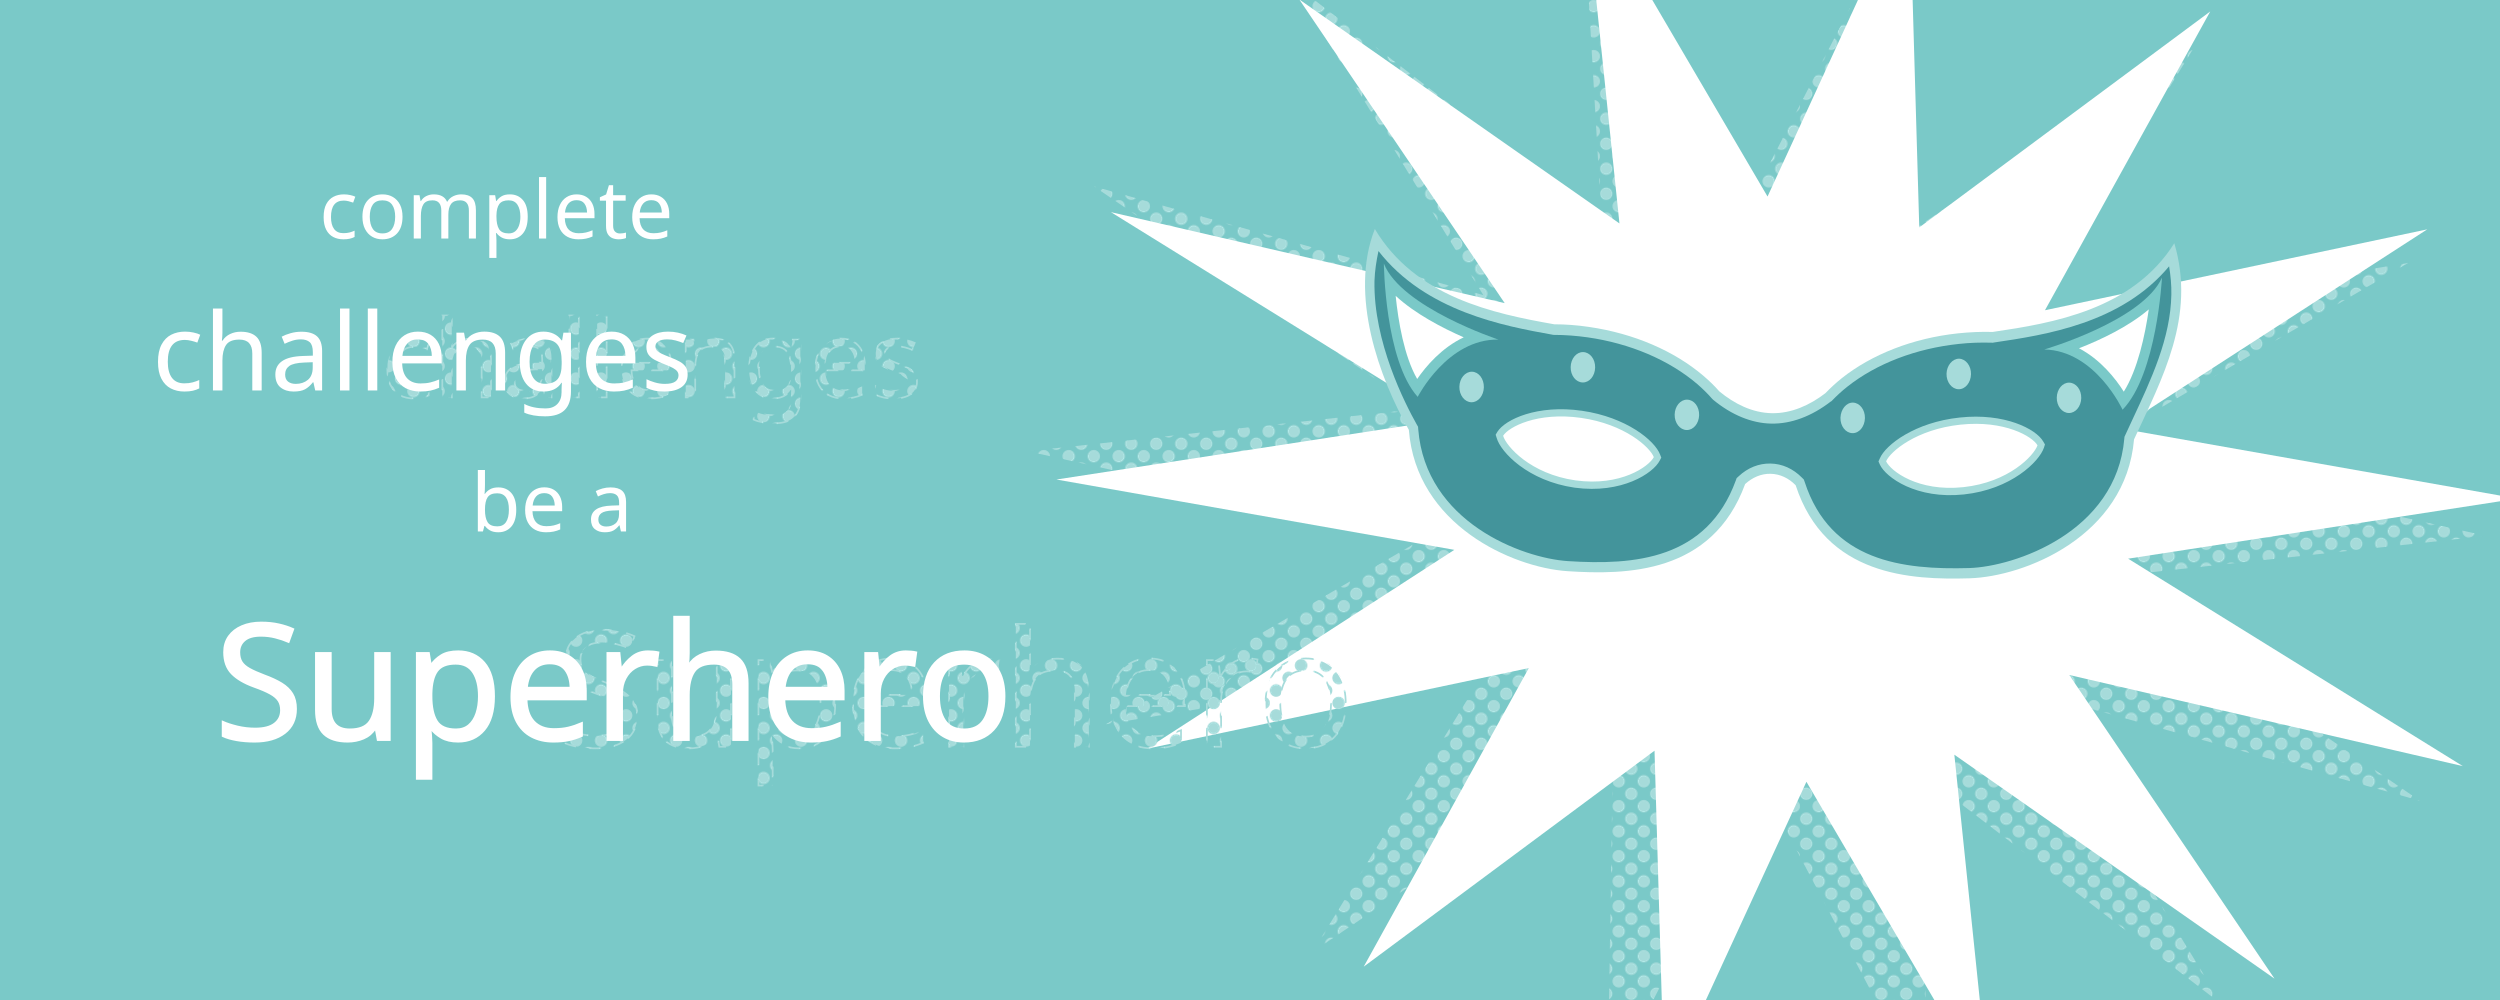
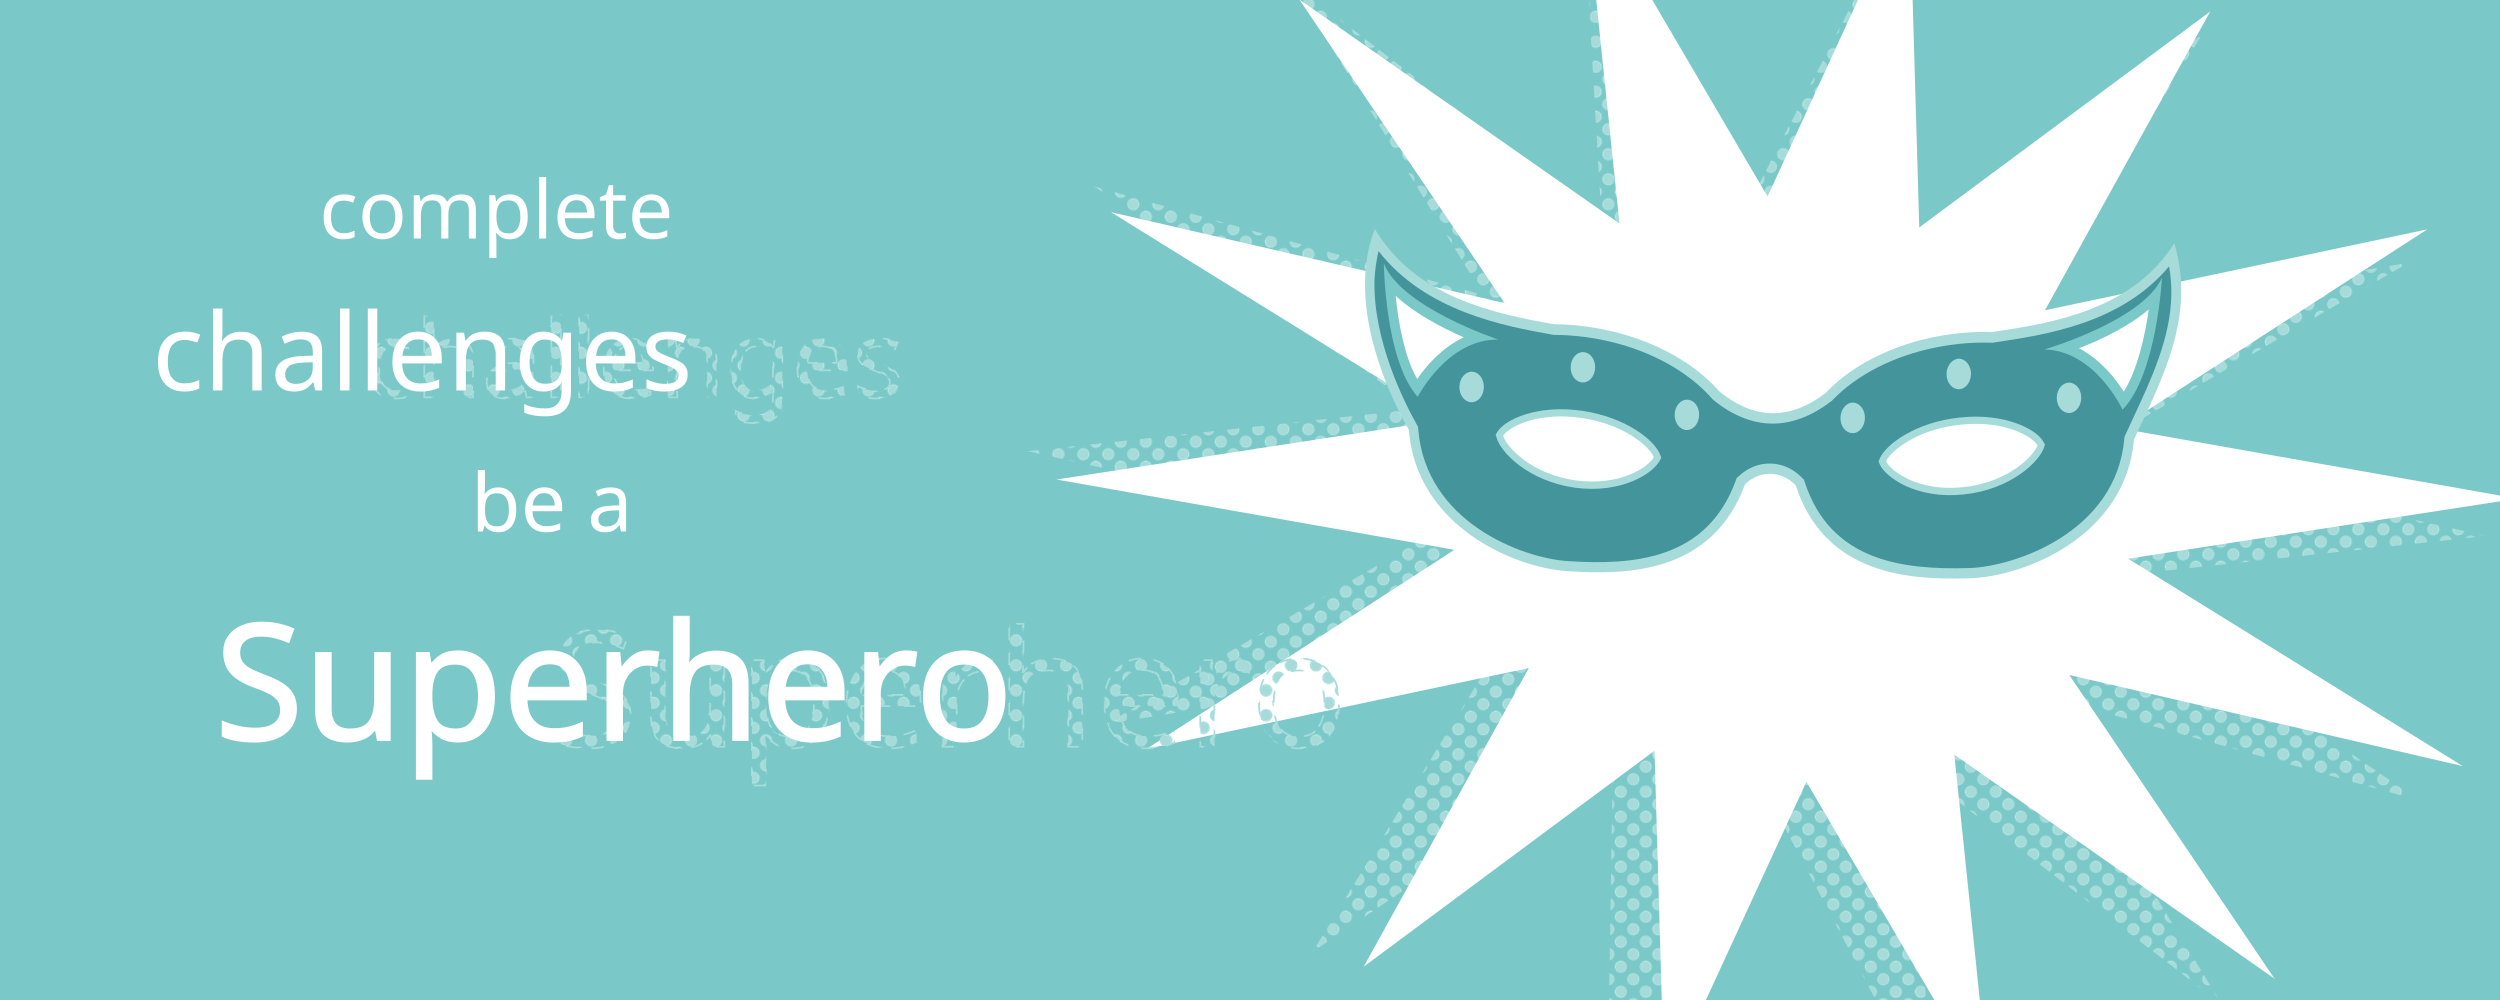
- <svg xmlns="http://www.w3.org/2000/svg" xmlns:xlink="http://www.w3.org/1999/xlink" version="1.1" id="Layer_1" x="0px" y="0px" viewBox="0 0 1440 576" enable-background="new 0 0 1440 576" xml:space="preserve">
-   <pattern y="576" width="28.8" height="28.8" patternUnits="userSpaceOnUse" id="SVGID_1_" viewBox="3.6 -32.4 28.8 28.8" overflow="visible">
-     <g>
-       <polygon fill="none" points="3.6,-3.6 32.4,-3.6 32.4,-32.4 3.6,-32.4   " />
-       <g>
-         <polygon fill="none" points="3.6,-3.6 32.4,-3.6 32.4,-32.4 3.6,-32.4    " />
-         <path fill="#A6DBDA" d="M32.4,0c2,0,3.6-1.6,3.6-3.6s-1.6-3.6-3.6-3.6s-3.6,1.6-3.6,3.6C28.8-1.6,30.4,0,32.4,0z" />
-         <path fill="#A6DBDA" d="M18,0c2,0,3.6-1.6,3.6-3.6S20-7.2,18-7.2s-3.6,1.6-3.6,3.6S16,0,18,0z" />
-         <path fill="#A6DBDA" d="M32.4-14.4c2,0,3.6-1.6,3.6-3.6s-1.6-3.6-3.6-3.6S28.8-20,28.8-18S30.4-14.4,32.4-14.4z" />
-         <path fill="#A6DBDA" d="M18-14.4c2,0,3.6-1.6,3.6-3.6S20-21.6,18-21.6S14.4-20,14.4-18S16-14.4,18-14.4z" />
-         <path fill="#A6DBDA" d="M10.8-7.2c2,0,3.6-1.6,3.6-3.6s-1.6-3.6-3.6-3.6s-3.6,1.6-3.6,3.6C7.2-8.8,8.8-7.2,10.8-7.2z" />
-         <path fill="#A6DBDA" d="M25.2-7.2c2,0,3.6-1.6,3.6-3.6s-1.6-3.6-3.6-3.6s-3.6,1.6-3.6,3.6S23.2-7.2,25.2-7.2z" />
-         <path fill="#A6DBDA" d="M10.8-21.6c2,0,3.6-1.6,3.6-3.6s-1.6-3.6-3.6-3.6s-3.6,1.6-3.6,3.6C7.2-23.2,8.8-21.6,10.8-21.6z" />
-         <path fill="#A6DBDA" d="M25.2-21.6c2,0,3.6-1.6,3.6-3.6s-1.6-3.6-3.6-3.6s-3.6,1.6-3.6,3.6S23.2-21.6,25.2-21.6z" />
-         <path fill="#A6DBDA" d="M3.6,0c2,0,3.6-1.6,3.6-3.6S5.6-7.2,3.6-7.2S0-5.6,0-3.6S1.6,0,3.6,0z" />
-         <path fill="#A6DBDA" d="M3.6-14.4c2,0,3.6-1.6,3.6-3.6s-1.6-3.6-3.6-3.6S0-20,0-18S1.6-14.4,3.6-14.4z" />
-         <path fill="#A6DBDA" d="M32.4-28.8c2,0,3.6-1.6,3.6-3.6S34.4-36,32.4-36s-3.6,1.6-3.6,3.6C28.8-30.4,30.4-28.8,32.4-28.8z" />
-         <path fill="#A6DBDA" d="M18-28.8c2,0,3.6-1.6,3.6-3.6S20-36,18-36s-3.6,1.6-3.6,3.6S16-28.8,18-28.8z" />
-         <path fill="#A6DBDA" d="M3.6-28.8c2,0,3.6-1.6,3.6-3.6S5.6-36,3.6-36S0-34.4,0-32.4S1.6-28.8,3.6-28.8z" />
-       </g>
-     </g>
-   </pattern>
-   <rect fill="#7AC9C8" width="1440" height="576" />
-   <g>
-     <g>
-       <pattern id="SVGID_6_" xlink:href="#SVGID_1_" patternTransform="matrix(1 0 0 1 -3.6 -543.6031)">
+ <svg xmlns="http://www.w3.org/2000/svg" xmlns:xlink="http://www.w3.org/1999/xlink" version="1.1" id="Layer_1" x="0px" y="0px" viewBox="240 -8 1440 576" style="enable-background:new 240 -8 1440 576;" xml:space="preserve">
+   <style type="text/css">
+ 	.st0{fill:none;}
+ 	.st1{fill:#A6DBDA;}
+ 	.st2{fill:#7AC9C8;}
+ 	.st3{fill:url(#SVGID_10_);}
+ 	.st4{fill:#FFFFFF;}
+ 	.st5{fill:#43949B;}
+ 	.st6{fill:url(#SVGID_11_);}
+ 	.st7{font-family:'MashineRounded-Light';}
+ 	.st8{font-size:62.073px;}
+ 	.st9{fill:none;stroke:url(#SVGID_13_);stroke-miterlimit:10;}
+ 	.st10{fill:url(#SVGID_15_);}
+ 	.st11{fill:none;stroke:url(#SVGID_17_);stroke-miterlimit:10;}
+ 	.st12{fill:url(#SVGID_19_);}
+ 	.st13{font-family:'MadreScript';}
+ 	.st14{font-size:93.109px;}
+ 	.st15{fill:none;stroke:url(#SVGID_21_);stroke-miterlimit:10;}
+ 	.st16{fill:url(#SVGID_23_);}
+ 	.st17{fill:none;stroke:url(#SVGID_25_);stroke-miterlimit:10;}
+ 	.st18{font-size:46.555px;}
+ 	.st19{fill:none;stroke:#FFFFFF;stroke-width:1.293;stroke-miterlimit:10;}
+ </style>
+   <pattern x="240" y="568" width="28.8" height="28.8" patternUnits="userSpaceOnUse" id="SVGID_1_" viewBox="3.6 -32.4 28.8 28.8" style="overflow:visible;">
+     <g>
+       <polygon class="st0" points="3.6,-3.6 32.4,-3.6 32.4,-32.4 3.6,-32.4   " />
+       <g>
+         <polygon class="st0" points="3.6,-32.4 32.4,-32.4 32.4,-3.6 3.6,-3.6    " />
+         <g>
+           <polygon class="st0" points="3.6,-32.4 32.4,-32.4 32.4,-3.6 3.6,-3.6     " />
+           <path class="st1" d="M32.4-36c2,0,3.6,1.6,3.6,3.6s-1.6,3.6-3.6,3.6s-3.6-1.6-3.6-3.6C28.8-34.4,30.4-36,32.4-36z" />
+           <path class="st1" d="M18-36c2,0,3.6,1.6,3.6,3.6S20-28.8,18-28.8s-3.6-1.6-3.6-3.6S16-36,18-36z" />
+           <path class="st1" d="M32.4-21.6c2,0,3.6,1.6,3.6,3.6s-1.6,3.6-3.6,3.6S28.8-16,28.8-18S30.4-21.6,32.4-21.6z" />
+           <path class="st1" d="M18-21.6c2,0,3.6,1.6,3.6,3.6S20-14.4,18-14.4S14.4-16,14.4-18S16-21.6,18-21.6z" />
+           <path class="st1" d="M10.8-28.8c2,0,3.6,1.6,3.6,3.6s-1.6,3.6-3.6,3.6s-3.6-1.6-3.6-3.6C7.2-27.2,8.8-28.8,10.8-28.8z" />
+           <path class="st1" d="M25.2-28.8c2,0,3.6,1.6,3.6,3.6s-1.6,3.6-3.6,3.6s-3.6-1.6-3.6-3.6S23.2-28.8,25.2-28.8z" />
+           <path class="st1" d="M10.8-14.4c2,0,3.6,1.6,3.6,3.6s-1.6,3.6-3.6,3.6s-3.6-1.6-3.6-3.6C7.2-12.8,8.8-14.4,10.8-14.4z" />
+           <path class="st1" d="M25.2-14.4c2,0,3.6,1.6,3.6,3.6s-1.6,3.6-3.6,3.6s-3.6-1.6-3.6-3.6S23.2-14.4,25.2-14.4z" />
+           <path class="st1" d="M3.6-36c2,0,3.6,1.6,3.6,3.6s-1.6,3.6-3.6,3.6S0-30.4,0-32.4S1.6-36,3.6-36z" />
+           <path class="st1" d="M3.6-21.6c2,0,3.6,1.6,3.6,3.6s-1.6,3.6-3.6,3.6S0-16,0-18S1.6-21.6,3.6-21.6z" />
+           <path class="st1" d="M32.4-7.2c2,0,3.6,1.6,3.6,3.6S34.4,0,32.4,0s-3.6-1.6-3.6-3.6C28.8-5.6,30.4-7.2,32.4-7.2z" />
+           <path class="st1" d="M18-7.2c2,0,3.6,1.6,3.6,3.6S20,0,18,0s-3.6-1.6-3.6-3.6S16-7.2,18-7.2z" />
+           <path class="st1" d="M3.6-7.2c2,0,3.6,1.6,3.6,3.6S5.6,0,3.6,0S0-1.6,0-3.6S1.6-7.2,3.6-7.2z" />
+         </g>
+       </g>
+     </g>
+   </pattern>
+   <pattern x="240" y="568" width="28.8" height="28.8" patternUnits="userSpaceOnUse" id="SVGID_6_" viewBox="3.6 -32.4 28.8 28.8" style="overflow:visible;">
+     <g>
+       <polygon class="st0" points="3.6,-3.6 32.4,-3.6 32.4,-32.4 3.6,-32.4   " />
+       <g>
+         <polygon class="st0" points="3.6,-32.4 32.4,-32.4 32.4,-3.6 3.6,-3.6    " />
+         <g>
+           <polygon class="st0" points="3.6,-32.4 32.4,-32.4 32.4,-3.6 3.6,-3.6     " />
+           <path class="st1" d="M32.4-36c2,0,3.6,1.6,3.6,3.6s-1.6,3.6-3.6,3.6s-3.6-1.6-3.6-3.6C28.8-34.4,30.4-36,32.4-36z" />
+           <path class="st1" d="M18-36c2,0,3.6,1.6,3.6,3.6S20-28.8,18-28.8s-3.6-1.6-3.6-3.6S16-36,18-36z" />
+           <path class="st1" d="M32.4-21.6c2,0,3.6,1.6,3.6,3.6s-1.6,3.6-3.6,3.6S28.8-16,28.8-18S30.4-21.6,32.4-21.6z" />
+           <path class="st1" d="M18-21.6c2,0,3.6,1.6,3.6,3.6S20-14.4,18-14.4S14.4-16,14.4-18S16-21.6,18-21.6z" />
+           <path class="st1" d="M10.8-28.8c2,0,3.6,1.6,3.6,3.6s-1.6,3.6-3.6,3.6s-3.6-1.6-3.6-3.6C7.2-27.2,8.8-28.8,10.8-28.8z" />
+           <path class="st1" d="M25.2-28.8c2,0,3.6,1.6,3.6,3.6s-1.6,3.6-3.6,3.6s-3.6-1.6-3.6-3.6S23.2-28.8,25.2-28.8z" />
+           <path class="st1" d="M10.8-14.4c2,0,3.6,1.6,3.6,3.6s-1.6,3.6-3.6,3.6s-3.6-1.6-3.6-3.6C7.2-12.8,8.8-14.4,10.8-14.4z" />
+           <path class="st1" d="M25.2-14.4c2,0,3.6,1.6,3.6,3.6s-1.6,3.6-3.6,3.6s-3.6-1.6-3.6-3.6S23.2-14.4,25.2-14.4z" />
+           <path class="st1" d="M3.6-36c2,0,3.6,1.6,3.6,3.6s-1.6,3.6-3.6,3.6S0-30.4,0-32.4S1.6-36,3.6-36z" />
+           <path class="st1" d="M3.6-21.6c2,0,3.6,1.6,3.6,3.6s-1.6,3.6-3.6,3.6S0-16,0-18S1.6-21.6,3.6-21.6z" />
+           <path class="st1" d="M32.4-7.2c2,0,3.6,1.6,3.6,3.6S34.4,0,32.4,0s-3.6-1.6-3.6-3.6C28.8-5.6,30.4-7.2,32.4-7.2z" />
+           <path class="st1" d="M18-7.2c2,0,3.6,1.6,3.6,3.6S20,0,18,0s-3.6-1.6-3.6-3.6S16-7.2,18-7.2z" />
+           <path class="st1" d="M3.6-7.2c2,0,3.6,1.6,3.6,3.6S5.6,0,3.6,0S0-1.6,0-3.6S1.6-7.2,3.6-7.2z" />
+         </g>
+       </g>
+     </g>
+   </pattern>
+   <pattern x="240" y="568" width="28.8" height="28.8" patternUnits="userSpaceOnUse" id="SVGID_7_" viewBox="3.6 -32.4 28.8 28.8" style="overflow:visible;">
+     <g>
+       <polygon class="st0" points="3.6,-3.6 32.4,-3.6 32.4,-32.4 3.6,-32.4   " />
+       <g>
+         <polygon class="st0" points="3.6,-32.4 32.4,-32.4 32.4,-3.6 3.6,-3.6    " />
+         <g>
+           <polygon class="st0" points="3.6,-32.4 32.4,-32.4 32.4,-3.6 3.6,-3.6     " />
+           <path class="st1" d="M32.4-36c2,0,3.6,1.6,3.6,3.6s-1.6,3.6-3.6,3.6s-3.6-1.6-3.6-3.6C28.8-34.4,30.4-36,32.4-36z" />
+           <path class="st1" d="M18-36c2,0,3.6,1.6,3.6,3.6S20-28.8,18-28.8s-3.6-1.6-3.6-3.6S16-36,18-36z" />
+           <path class="st1" d="M32.4-21.6c2,0,3.6,1.6,3.6,3.6s-1.6,3.6-3.6,3.6S28.8-16,28.8-18S30.4-21.6,32.4-21.6z" />
+           <path class="st1" d="M18-21.6c2,0,3.6,1.6,3.6,3.6S20-14.4,18-14.4S14.4-16,14.4-18S16-21.6,18-21.6z" />
+           <path class="st1" d="M10.8-28.8c2,0,3.6,1.6,3.6,3.6s-1.6,3.6-3.6,3.6s-3.6-1.6-3.6-3.6C7.2-27.2,8.8-28.8,10.8-28.8z" />
+           <path class="st1" d="M25.2-28.8c2,0,3.6,1.6,3.6,3.6s-1.6,3.6-3.6,3.6s-3.6-1.6-3.6-3.6S23.2-28.8,25.2-28.8z" />
+           <path class="st1" d="M10.8-14.4c2,0,3.6,1.6,3.6,3.6s-1.6,3.6-3.6,3.6s-3.6-1.6-3.6-3.6C7.2-12.8,8.8-14.4,10.8-14.4z" />
+           <path class="st1" d="M25.2-14.4c2,0,3.6,1.6,3.6,3.6s-1.6,3.6-3.6,3.6s-3.6-1.6-3.6-3.6S23.2-14.4,25.2-14.4z" />
+           <path class="st1" d="M3.6-36c2,0,3.6,1.6,3.6,3.6s-1.6,3.6-3.6,3.6S0-30.4,0-32.4S1.6-36,3.6-36z" />
+           <path class="st1" d="M3.6-21.6c2,0,3.6,1.6,3.6,3.6s-1.6,3.6-3.6,3.6S0-16,0-18S1.6-21.6,3.6-21.6z" />
+           <path class="st1" d="M32.4-7.2c2,0,3.6,1.6,3.6,3.6S34.4,0,32.4,0s-3.6-1.6-3.6-3.6C28.8-5.6,30.4-7.2,32.4-7.2z" />
+           <path class="st1" d="M18-7.2c2,0,3.6,1.6,3.6,3.6S20,0,18,0s-3.6-1.6-3.6-3.6S16-7.2,18-7.2z" />
+           <path class="st1" d="M3.6-7.2c2,0,3.6,1.6,3.6,3.6S5.6,0,3.6,0S0-1.6,0-3.6S1.6-7.2,3.6-7.2z" />
+         </g>
+       </g>
+     </g>
+   </pattern>
+   <pattern x="240" y="568" width="28.8" height="28.8" patternUnits="userSpaceOnUse" id="SVGID_9_" viewBox="3.6 -32.4 28.8 28.8" style="overflow:visible;">
+     <g>
+       <polygon class="st0" points="3.6,-3.6 32.4,-3.6 32.4,-32.4 3.6,-32.4   " />
+       <g>
+         <polygon class="st0" points="3.6,-32.4 32.4,-32.4 32.4,-3.6 3.6,-3.6    " />
+         <g>
+           <polygon class="st0" points="3.6,-32.4 32.4,-32.4 32.4,-3.6 3.6,-3.6     " />
+           <path class="st1" d="M32.4-36c2,0,3.6,1.6,3.6,3.6s-1.6,3.6-3.6,3.6s-3.6-1.6-3.6-3.6C28.8-34.4,30.4-36,32.4-36z" />
+           <path class="st1" d="M18-36c2,0,3.6,1.6,3.6,3.6S20-28.8,18-28.8s-3.6-1.6-3.6-3.6S16-36,18-36z" />
+           <path class="st1" d="M32.4-21.6c2,0,3.6,1.6,3.6,3.6s-1.6,3.6-3.6,3.6S28.8-16,28.8-18S30.4-21.6,32.4-21.6z" />
+           <path class="st1" d="M18-21.6c2,0,3.6,1.6,3.6,3.6S20-14.4,18-14.4S14.4-16,14.4-18S16-21.6,18-21.6z" />
+           <path class="st1" d="M10.8-28.8c2,0,3.6,1.6,3.6,3.6s-1.6,3.6-3.6,3.6s-3.6-1.6-3.6-3.6C7.2-27.2,8.8-28.8,10.8-28.8z" />
+           <path class="st1" d="M25.2-28.8c2,0,3.6,1.6,3.6,3.6s-1.6,3.6-3.6,3.6s-3.6-1.6-3.6-3.6S23.2-28.8,25.2-28.8z" />
+           <path class="st1" d="M10.8-14.4c2,0,3.6,1.6,3.6,3.6s-1.6,3.6-3.6,3.6s-3.6-1.6-3.6-3.6C7.2-12.8,8.8-14.4,10.8-14.4z" />
+           <path class="st1" d="M25.2-14.4c2,0,3.6,1.6,3.6,3.6s-1.6,3.6-3.6,3.6s-3.6-1.6-3.6-3.6S23.2-14.4,25.2-14.4z" />
+           <path class="st1" d="M3.6-36c2,0,3.6,1.6,3.6,3.6s-1.6,3.6-3.6,3.6S0-30.4,0-32.4S1.6-36,3.6-36z" />
+           <path class="st1" d="M3.6-21.6c2,0,3.6,1.6,3.6,3.6s-1.6,3.6-3.6,3.6S0-16,0-18S1.6-21.6,3.6-21.6z" />
+           <path class="st1" d="M32.4-7.2c2,0,3.6,1.6,3.6,3.6S34.4,0,32.4,0s-3.6-1.6-3.6-3.6C28.8-5.6,30.4-7.2,32.4-7.2z" />
+           <path class="st1" d="M18-7.2c2,0,3.6,1.6,3.6,3.6S20,0,18,0s-3.6-1.6-3.6-3.6S16-7.2,18-7.2z" />
+           <path class="st1" d="M3.6-7.2c2,0,3.6,1.6,3.6,3.6S5.6,0,3.6,0S0-1.6,0-3.6S1.6-7.2,3.6-7.2z" />
+         </g>
+       </g>
+     </g>
+   </pattern>
+   <rect x="240" y="-8" class="st2" width="1440" height="576" />
+   <g>
+     <g>
+       <pattern id="SVGID_10_" xlink:href="#SVGID_6_" patternTransform="matrix(1 0 0 -1 -16.8 -16537.598)">
		</pattern>
-       <polygon fill="url(#SVGID_6_)" points="1393.8,461.2 1206.6,333.1 1432.1,308.7 1205,258 1387.2,151.4 1165.1,188 1268,20.4     1095,137.1 1098,-58.3 1008.4,115.4 911.1,-69.2 922.5,127.1 744.1,-10 854.4,170 630.2,107.4 817.5,235.5 591.9,259.9     819.1,310.6 636.9,417.2 858.9,380.6 756.1,548.2 929.1,431.4 926,626.9 1015.6,453.2 1113,637.8 1101.5,441.5 1279.9,578.6     1169.7,398.6   " />
-     </g>
-     <polygon fill="#FFFFFF" points="1418.6,441.3 1225.8,321.8 1450,287.2 1220.8,246.7 1398.1,132.1 1177.9,178.7 1273.1,6.6    1105.5,131 1099.8,-64.4 1018.1,113.2 912.5,-66.9 932.8,128.7 748.4,-0.3 866.7,174.6 639.9,122.2 832.7,241.7 608.5,276.2    837.7,316.7 660.5,431.3 880.6,384.8 785.5,556.8 953,432.4 958.7,627.9 1040.5,450.3 1146,630.3 1125.7,434.7 1310.1,563.7    1191.9,388.8  " />
-   </g>
-   <g>
-     <path fill="#A6DBDA" d="M1229.2,253.1c-4.8,55.8-62.9,79-94.7,80c-33.8,1-83.1-1.3-100.2-53.6c-4-4.1-9-6.5-14.5-6.6   c-5.4-0.1-10.4,2.1-14.6,5.9c-19,51.9-68.6,52.4-102.3,50.2c-31.8-2.1-87.2-26.7-91.4-81.4c-17.1-30-34.5-77.8-19.6-115.7   c23.4,39.2,68.2,48.7,103.4,54.9l0,0c6.5,0,13.1,0.5,19.9,1.5c26.1,3.8,49.2,13.9,65.9,28.1l0,0l0.1,0.1c3.3,2.8,6.4,5.8,9.1,8.9   c8.7,7.2,19,12.4,30.3,12.6c11.2,0.2,21.8-4.6,30.8-11.5c2.9-3,6-5.9,9.4-8.6c0-0.1,0.1-0.1,0.1-0.1l0,0c17.2-13.6,40.7-23,67-25.8   c6.8-0.7,13.5-1,19.9-0.8c34.8-5.1,80.5-12.8,104.6-51.1C1264.9,182.3,1245.5,217.8,1229.2,253.1z M952.6,263.3   c-2.2-5.7-16.7-19-41.9-22.6c-25.3-3.6-41.8,5.3-44.9,10.3c1.7,6,15.7,22,41.7,25.7C933.5,280.3,949.8,268.7,952.6,263.3z    M1173.6,256.5c-2.9-5.1-19-14.6-44.4-11.9c-25.4,2.7-40.4,15.5-42.8,21.1c2.5,5.5,18.3,17.7,44.5,14.9   C1157.1,277.8,1171.6,262.4,1173.6,256.5z" />
-     <path fill="#43949B" d="M794,144.6c27.1,34.8,72.3,43.2,100.3,48.2l0.5,0.1h0.4c6.3,0,12.8,0.5,19.2,1.4   c24.5,3.5,46.9,13,63.2,26.9c3,2.6,5.9,5.4,8.5,8.4l0.3,0.3l0.3,0.3c10.6,8.8,22.3,13.6,33.6,13.8c11.4,0.2,23.2-4.2,34.2-12.7   l0.4-0.2l0.3-0.3c2.7-2.8,5.6-5.5,8.9-8.1c16.8-13.3,39.6-22,64.2-24.6c6.3-0.7,12.8-0.9,19.2-0.7h0.4l0.5-0.1   c29.9-4.4,73.6-11,101-43.9c0.9,5.5,1.4,10.9,1.3,16.3c-0.5,25.2-11.4,48.4-22.7,72.6l-4.3,9.3l-0.1,1.1   c-4.7,53.9-63.3,73.7-89.3,74.5c-38.5,1.1-79.9-3.9-94.8-49.6l-0.5-1.4l-1-1c-5.2-5.3-11.5-8.1-18.3-8.2c-6.6-0.1-13,2.4-18.3,7.4   l-1.1,1l-0.5,1.4c-16.6,45.4-58.2,48.9-96.7,46.4c-26.3-1.7-82-22.5-86.2-76l-0.1-1.4l-0.7-1.2c-6.8-12.1-25.1-47.7-24.4-82.8   C791.9,155.9,792.8,150.2,794,144.6z M956,265.3l0.9-1.7l-0.7-1.8c-3-8-19.4-21.5-45-25.2c-25.7-3.7-44.2,5-48.7,12.1l-1,1.7   l0.6,1.9c2.3,8.1,17.9,24.7,44.9,28.6C934.1,284.6,952.3,272.6,956,265.3z M1131.2,284.8c27.2-2.9,43.4-18.9,46.1-26.9l0.6-1.9   l-1-1.7c-4.1-7.2-22.3-16.6-48.1-13.8c-25.7,2.7-42.7,15.7-46,23.5l-0.8,1.8l0.8,1.8C1086.2,275,1103.9,287.7,1131.2,284.8z" />
-     <path fill="#7AC9C8" d="M816.6,228.6c0,0,17.1-33.5,46.5-33c0,0-56-18.5-66-43.8C797.1,151.8,797.7,207.6,816.6,228.6z" />
-     <path fill="#FFFFFF" d="M816.3,218.3c5-7.3,14.1-18,26.8-24c-12.3-5.4-28.1-13.6-39.2-23.9C805.4,185.1,808.8,205.3,816.3,218.3z" />
-     <path fill="#7AC9C8" d="M1222.6,236c0,0-15.7-34.1-45.1-34.7c0,0,56.7-16.5,67.8-41.4C1245.3,159.9,1242.4,215.6,1222.6,236z" />
-     <path fill="#FFFFFF" d="M1197.5,200.6c12.4,6.5,21.1,17.5,25.8,25c8-12.7,12.3-32.7,14.4-47.4   C1226.1,188.1,1210.1,195.7,1197.5,200.6z" />
-     <path fill="#A6DBDA" d="M854.7,223.1c-0.1,4.8-3.3,8.7-7.2,8.6c-3.9-0.1-7-4.1-6.9-8.9c0.1-4.9,3.3-8.7,7.2-8.7   C851.8,214.2,854.8,218.2,854.7,223.1z" />
-     <path fill="#A6DBDA" d="M918.8,211.7c-0.1,4.9-3.3,8.7-7.2,8.6c-3.9-0.1-7-4-6.9-8.9c0.1-4.8,3.3-8.7,7.2-8.6   S918.9,206.8,918.8,211.7z" />
-     <path fill="#A6DBDA" d="M978.7,239.1c-0.1,4.8-3.3,8.7-7.2,8.6c-3.9-0.1-7-4.1-6.9-8.9c0.1-4.8,3.3-8.7,7.2-8.6   C975.8,230.3,978.8,234.2,978.7,239.1z" />
-     <path fill="#A6DBDA" d="M1184.7,229c-0.1,4.8,3,8.8,6.9,8.9c3.9,0.1,7.1-3.8,7.2-8.6c0.1-4.9-3-8.8-6.9-8.9   C1188,220.3,1184.8,224.2,1184.7,229z" />
-     <path fill="#A6DBDA" d="M1121.2,215.3c-0.1,4.8,3,8.8,6.9,8.9c3.9,0.1,7.1-3.8,7.2-8.7c0.1-4.8-3-8.8-6.9-8.9   C1124.6,206.6,1121.3,210.5,1121.2,215.3z" />
-     <path fill="#A6DBDA" d="M1060.1,240.6c-0.1,4.9,3,8.8,6.9,8.9c3.9,0.1,7.1-3.8,7.2-8.7c0.1-4.8-3-8.8-6.9-8.9   C1063.5,231.8,1060.3,235.7,1060.1,240.6z" />
-   </g>
-   <g>
-     <pattern id="SVGID_7_" xlink:href="#SVGID_1_" patternTransform="matrix(1 0 0 1 -3.6 -543.6031)">
- 	</pattern>
-     <text transform="matrix(1 0 0 1 90.5844 228.901)" fill="url(#SVGID_7_)" stroke="url(#SVGID_1_)" stroke-miterlimit="10" font-family="'MashineRounded-Light'" font-size="62.073">
-       <pattern id="SVGID_8_" xlink:href="#SVGID_1_" patternTransform="matrix(1 0 0 1 -3.6 -543.6031)">
- 	</pattern>
- challenges</text>
-     <pattern id="SVGID_9_" xlink:href="#SVGID_1_" patternTransform="matrix(1 0 0 1 -3.6 -543.6031)">
- 	</pattern>
-     <text transform="matrix(1 0 0 1 126.6328 430.1247)" fill="url(#SVGID_9_)" stroke="url(#SVGID_1_)" stroke-miterlimit="10" font-family="'MadreScript'" font-size="93.109">
-       <pattern id="SVGID_10_" xlink:href="#SVGID_1_" patternTransform="matrix(1 0 0 1 -3.6 -543.6031)">
- 	</pattern>
- Superhero</text>
-   </g>
-   <g>
-     <text transform="matrix(1 0 0 1 183.8505 137.3802)" fill="#FFFFFF" font-family="'MashineRounded-Light'" font-size="46.555">complete</text>
-     <text transform="matrix(1 0 0 1 87.5844 224.901)" fill="#FFFFFF" font-family="'MashineRounded-Light'" font-size="62.073">challenges</text>
-     <text transform="matrix(1 0 0 1 271.2797 306.1207)" fill="#FFFFFF" font-family="'MashineRounded-Light'" font-size="46.555">be a</text>
-     <text transform="matrix(1 0 0 1 123.6328 426.1247)" fill="#FFFFFF" stroke="#FFFFFF" stroke-width="1.293" stroke-miterlimit="10" font-family="'MadreScript'" font-size="93.109">Superhero</text>
+       <polygon class="st3" points="1633.8,453.2 1446.6,325.1 1672.1,300.7 1445,250 1627.2,143.4 1405.1,180 1508,12.4 1335,129.1     1338,-66.3 1248.4,107.4 1151.1,-77.2 1162.5,119.1 984.1,-18 1094.4,162 870.2,99.4 1057.5,227.5 831.9,251.9 1059.1,302.6     876.9,409.2 1098.9,372.6 996.1,540.2 1169.1,423.4 1166,618.9 1255.6,445.2 1353,629.8 1341.5,433.5 1519.9,570.6 1409.7,390.6       " />
+     </g>
+     <polygon class="st4" points="1658.6,433.3 1465.8,313.8 1690,279.2 1460.8,238.7 1638.1,124.1 1417.9,170.7 1513.1,-1.4    1345.5,123 1339.8,-72.4 1258.1,105.2 1152.5,-74.9 1172.8,120.7 988.4,-8.3 1106.7,166.6 879.9,114.2 1072.7,233.7 848.5,268.2    1077.7,308.7 900.5,423.3 1120.6,376.8 1025.5,548.8 1193,424.4 1198.7,619.9 1280.5,442.3 1386,622.3 1365.7,426.7 1550.1,555.7    1431.9,380.8  " />
+   </g>
+   <g>
+     <path class="st1" d="M1469.2,245.1c-4.8,55.8-62.9,79-94.7,80c-33.8,1-83.1-1.3-100.2-53.6c-4-4.1-9-6.5-14.5-6.6   c-5.4-0.1-10.4,2.1-14.6,5.9c-19,51.9-68.6,52.4-102.3,50.2c-31.8-2.1-87.2-26.7-91.4-81.4c-17.1-30-34.5-77.8-19.6-115.7   c23.4,39.2,68.2,48.7,103.4,54.9l0,0c6.5,0,13.1,0.5,19.9,1.5c26.1,3.8,49.2,13.9,65.9,28.1l0,0l0.1,0.1c3.3,2.8,6.4,5.8,9.1,8.9   c8.7,7.2,19,12.4,30.3,12.6c11.2,0.2,21.8-4.6,30.8-11.5c2.9-3,6-5.9,9.4-8.6c0-0.1,0.1-0.1,0.1-0.1l0,0c17.2-13.6,40.7-23,67-25.8   c6.8-0.7,13.5-1,19.9-0.8c34.8-5.1,80.5-12.8,104.6-51.1C1504.9,174.3,1485.5,209.8,1469.2,245.1z M1192.6,255.3   c-2.2-5.7-16.7-19-41.9-22.6c-25.3-3.6-41.8,5.3-44.9,10.3c1.7,6,15.7,22,41.7,25.7C1173.5,272.3,1189.8,260.7,1192.6,255.3z    M1413.6,248.5c-2.9-5.1-19-14.6-44.4-11.9c-25.4,2.7-40.4,15.5-42.8,21.1c2.5,5.5,18.3,17.7,44.5,14.9   C1397.1,269.8,1411.6,254.4,1413.6,248.5z" />
+     <path class="st5" d="M1034,136.6c27.1,34.8,72.3,43.2,100.3,48.2l0.5,0.1h0.4c6.3,0,12.8,0.5,19.2,1.4c24.5,3.5,46.9,13,63.2,26.9   c3,2.6,5.9,5.4,8.5,8.4l0.3,0.3l0.3,0.3c10.6,8.8,22.3,13.6,33.6,13.8c11.4,0.2,23.2-4.2,34.2-12.7l0.4-0.2l0.3-0.3   c2.7-2.8,5.6-5.5,8.9-8.1c16.8-13.3,39.6-22,64.2-24.6c6.3-0.7,12.8-0.9,19.2-0.7h0.4l0.5-0.1c29.9-4.4,73.6-11,101-43.9   c0.9,5.5,1.4,10.9,1.3,16.3c-0.5,25.2-11.4,48.4-22.7,72.6l-4.3,9.3l-0.1,1.1c-4.7,53.9-63.3,73.7-89.3,74.5   c-38.5,1.1-79.9-3.9-94.8-49.6l-0.5-1.4l-1-1c-5.2-5.3-11.5-8.1-18.3-8.2c-6.6-0.1-13,2.4-18.3,7.4l-1.1,1l-0.5,1.4   c-16.6,45.4-58.2,48.9-96.7,46.4c-26.3-1.7-82-22.5-86.2-76l-0.1-1.4l-0.7-1.2c-6.8-12.1-25.1-47.7-24.4-82.8   C1031.9,147.9,1032.8,142.2,1034,136.6z M1196,257.3l0.9-1.7l-0.7-1.8c-3-8-19.4-21.5-45-25.2c-25.7-3.7-44.2,5-48.7,12.1l-1,1.7   l0.6,1.9c2.3,8.1,17.9,24.7,44.9,28.6C1174.1,276.6,1192.3,264.6,1196,257.3z M1371.2,276.8c27.2-2.9,43.4-18.9,46.1-26.9l0.6-1.9   l-1-1.7c-4.1-7.2-22.3-16.6-48.1-13.8c-25.7,2.7-42.7,15.7-46,23.5l-0.8,1.8l0.8,1.8C1326.2,267,1343.9,279.7,1371.2,276.8z" />
+     <path class="st2" d="M1056.6,220.6c0,0,17.1-33.5,46.5-33c0,0-56-18.5-66-43.8C1037.1,143.8,1037.7,199.6,1056.6,220.6z" />
+     <path class="st4" d="M1056.3,210.3c5-7.3,14.1-18,26.8-24c-12.3-5.4-28.1-13.6-39.2-23.9C1045.4,177.1,1048.8,197.3,1056.3,210.3z" />
+     <path class="st2" d="M1462.6,228c0,0-15.7-34.1-45.1-34.7c0,0,56.7-16.5,67.8-41.4C1485.3,151.9,1482.4,207.6,1462.6,228z" />
+     <path class="st4" d="M1437.5,192.6c12.4,6.5,21.1,17.5,25.8,25c8-12.7,12.3-32.7,14.4-47.4C1466.1,180.1,1450.1,187.7,1437.5,192.6   z" />
+     <path class="st1" d="M1094.7,215.1c-0.1,4.8-3.3,8.7-7.2,8.6c-3.9-0.1-7-4.1-6.9-8.9c0.1-4.9,3.3-8.7,7.2-8.7   C1091.8,206.2,1094.8,210.2,1094.7,215.1z" />
+     <path class="st1" d="M1158.8,203.7c-0.1,4.9-3.3,8.7-7.2,8.6c-3.9-0.1-7-4-6.9-8.9c0.1-4.8,3.3-8.7,7.2-8.6   C1155.8,194.9,1158.9,198.8,1158.8,203.7z" />
+     <path class="st1" d="M1218.7,231.1c-0.1,4.8-3.3,8.7-7.2,8.6c-3.9-0.1-7-4.1-6.9-8.9c0.1-4.8,3.3-8.7,7.2-8.6   C1215.8,222.3,1218.8,226.2,1218.7,231.1z" />
+     <path class="st1" d="M1424.7,221c-0.1,4.8,3,8.8,6.9,8.9c3.9,0.1,7.1-3.8,7.2-8.6c0.1-4.9-3-8.8-6.9-8.9   C1428,212.3,1424.8,216.2,1424.7,221z" />
+     <path class="st1" d="M1361.2,207.3c-0.1,4.8,3,8.8,6.9,8.9c3.9,0.1,7.1-3.8,7.2-8.7c0.1-4.8-3-8.8-6.9-8.9   C1364.6,198.6,1361.3,202.5,1361.2,207.3z" />
+     <path class="st1" d="M1300.1,232.6c-0.1,4.9,3,8.8,6.9,8.9c3.9,0.1,7.1-3.8,7.2-8.7c0.1-4.8-3-8.8-6.9-8.9   C1303.5,223.8,1300.3,227.7,1300.1,232.6z" />
+   </g>
+   <g>
+     <pattern id="SVGID_11_" xlink:href="#SVGID_7_" patternTransform="matrix(1 0 0 -1 73.7844 -16766.498)" style="enable-background:new    ;">
+ 	</pattern>
+     <text transform="matrix(1 0 0 1 275.5844 220.901)" class="st6 st7 st8">
+       <pattern id="SVGID_12_" xlink:href="#SVGID_7_" patternTransform="matrix(1 0 0 -1 73.7844 -16766.498)">
+ 	</pattern>
+     </text>
+     <pattern id="SVGID_13_" xlink:href="#SVGID_1_" patternTransform="matrix(1 0 0 -1 77.3844 -17310.102)" style="enable-background:new    ;">
+ 	</pattern>
+     <text transform="matrix(1 0 0 1 275.5844 220.901)" class="st9 st7 st8">
+       <pattern id="SVGID_14_" xlink:href="#SVGID_1_" patternTransform="matrix(1 0 0 -1 77.3844 -17310.102)">
+ 	</pattern>
+     </text>
+     <pattern id="SVGID_15_" xlink:href="#SVGID_7_" patternTransform="matrix(1 0 0 -1 73.7844 -16766.498)" style="enable-background:new    ;">
+ 	</pattern>
+     <text transform="matrix(1 0 0 1 304.0759 220.901)" class="st10 st7 st8">
+       <pattern id="SVGID_16_" xlink:href="#SVGID_7_" patternTransform="matrix(1 0 0 -1 73.7844 -16766.498)">
+ 	</pattern>
+  challenges</text>
+     <pattern id="SVGID_17_" xlink:href="#SVGID_1_" patternTransform="matrix(1 0 0 -1 77.3844 -17310.102)" style="enable-background:new    ;">
+ 	</pattern>
+     <text transform="matrix(1 0 0 1 304.0759 220.901)" class="st11 st7 st8">
+       <pattern id="SVGID_18_" xlink:href="#SVGID_1_" patternTransform="matrix(1 0 0 -1 77.3844 -17310.102)">
+ 	</pattern>
+  challenges</text>
+     <pattern id="SVGID_19_" xlink:href="#SVGID_9_" patternTransform="matrix(1 0 0 -1 109.8328 -16967.723)" style="enable-background:new    ;">
+ 	</pattern>
+     <text transform="matrix(1 0 0 1 311.6328 422.1247)" class="st12 st13 st14">
+       <pattern id="SVGID_20_" xlink:href="#SVGID_9_" patternTransform="matrix(1 0 0 -1 109.8328 -16967.723)">
+ 	</pattern>
+     </text>
+     <pattern id="SVGID_21_" xlink:href="#SVGID_1_" patternTransform="matrix(1 0 0 -1 113.4328 -17511.326)" style="enable-background:new    ;">
+ 	</pattern>
+     <text transform="matrix(1 0 0 1 311.6328 422.1247)" class="st15 st13 st14">
+       <pattern id="SVGID_22_" xlink:href="#SVGID_1_" patternTransform="matrix(1 0 0 -1 113.4328 -17511.326)">
+ 	</pattern>
+     </text>
+     <pattern id="SVGID_23_" xlink:href="#SVGID_9_" patternTransform="matrix(1 0 0 -1 109.8328 -16967.723)" style="enable-background:new    ;">
+ 	</pattern>
+     <text transform="matrix(1 0 0 1 338.6339 422.1247)" class="st16 st13 st14">
+       <pattern id="SVGID_24_" xlink:href="#SVGID_9_" patternTransform="matrix(1 0 0 -1 109.8328 -16967.723)">
+ 	</pattern>
+  Superhero</text>
+     <pattern id="SVGID_25_" xlink:href="#SVGID_1_" patternTransform="matrix(1 0 0 -1 113.4328 -17511.326)" style="enable-background:new    ;">
+ 	</pattern>
+     <text transform="matrix(1 0 0 1 338.6339 422.1247)" class="st17 st13 st14">
+       <pattern id="SVGID_26_" xlink:href="#SVGID_1_" patternTransform="matrix(1 0 0 -1 113.4328 -17511.326)">
+ 	</pattern>
+  Superhero</text>
+   </g>
+   <g>
+     <text transform="matrix(1 0 0 1 423.8505 129.3802)" class="st4 st7 st18">complete</text>
+     <text transform="matrix(1 0 0 1 327.5844 216.901)" class="st4 st7 st8">challenges</text>
+     <text transform="matrix(1 0 0 1 511.2797 298.1207)" class="st4 st7 st18">be a</text>
+     <text transform="matrix(1 0 0 1 363.6328 418.1247)" class="st4 st13 st14">Superhero</text>
+     <text transform="matrix(1 0 0 1 363.6328 418.1247)" class="st19 st13 st14">Superhero</text>
  </g>
</svg>
